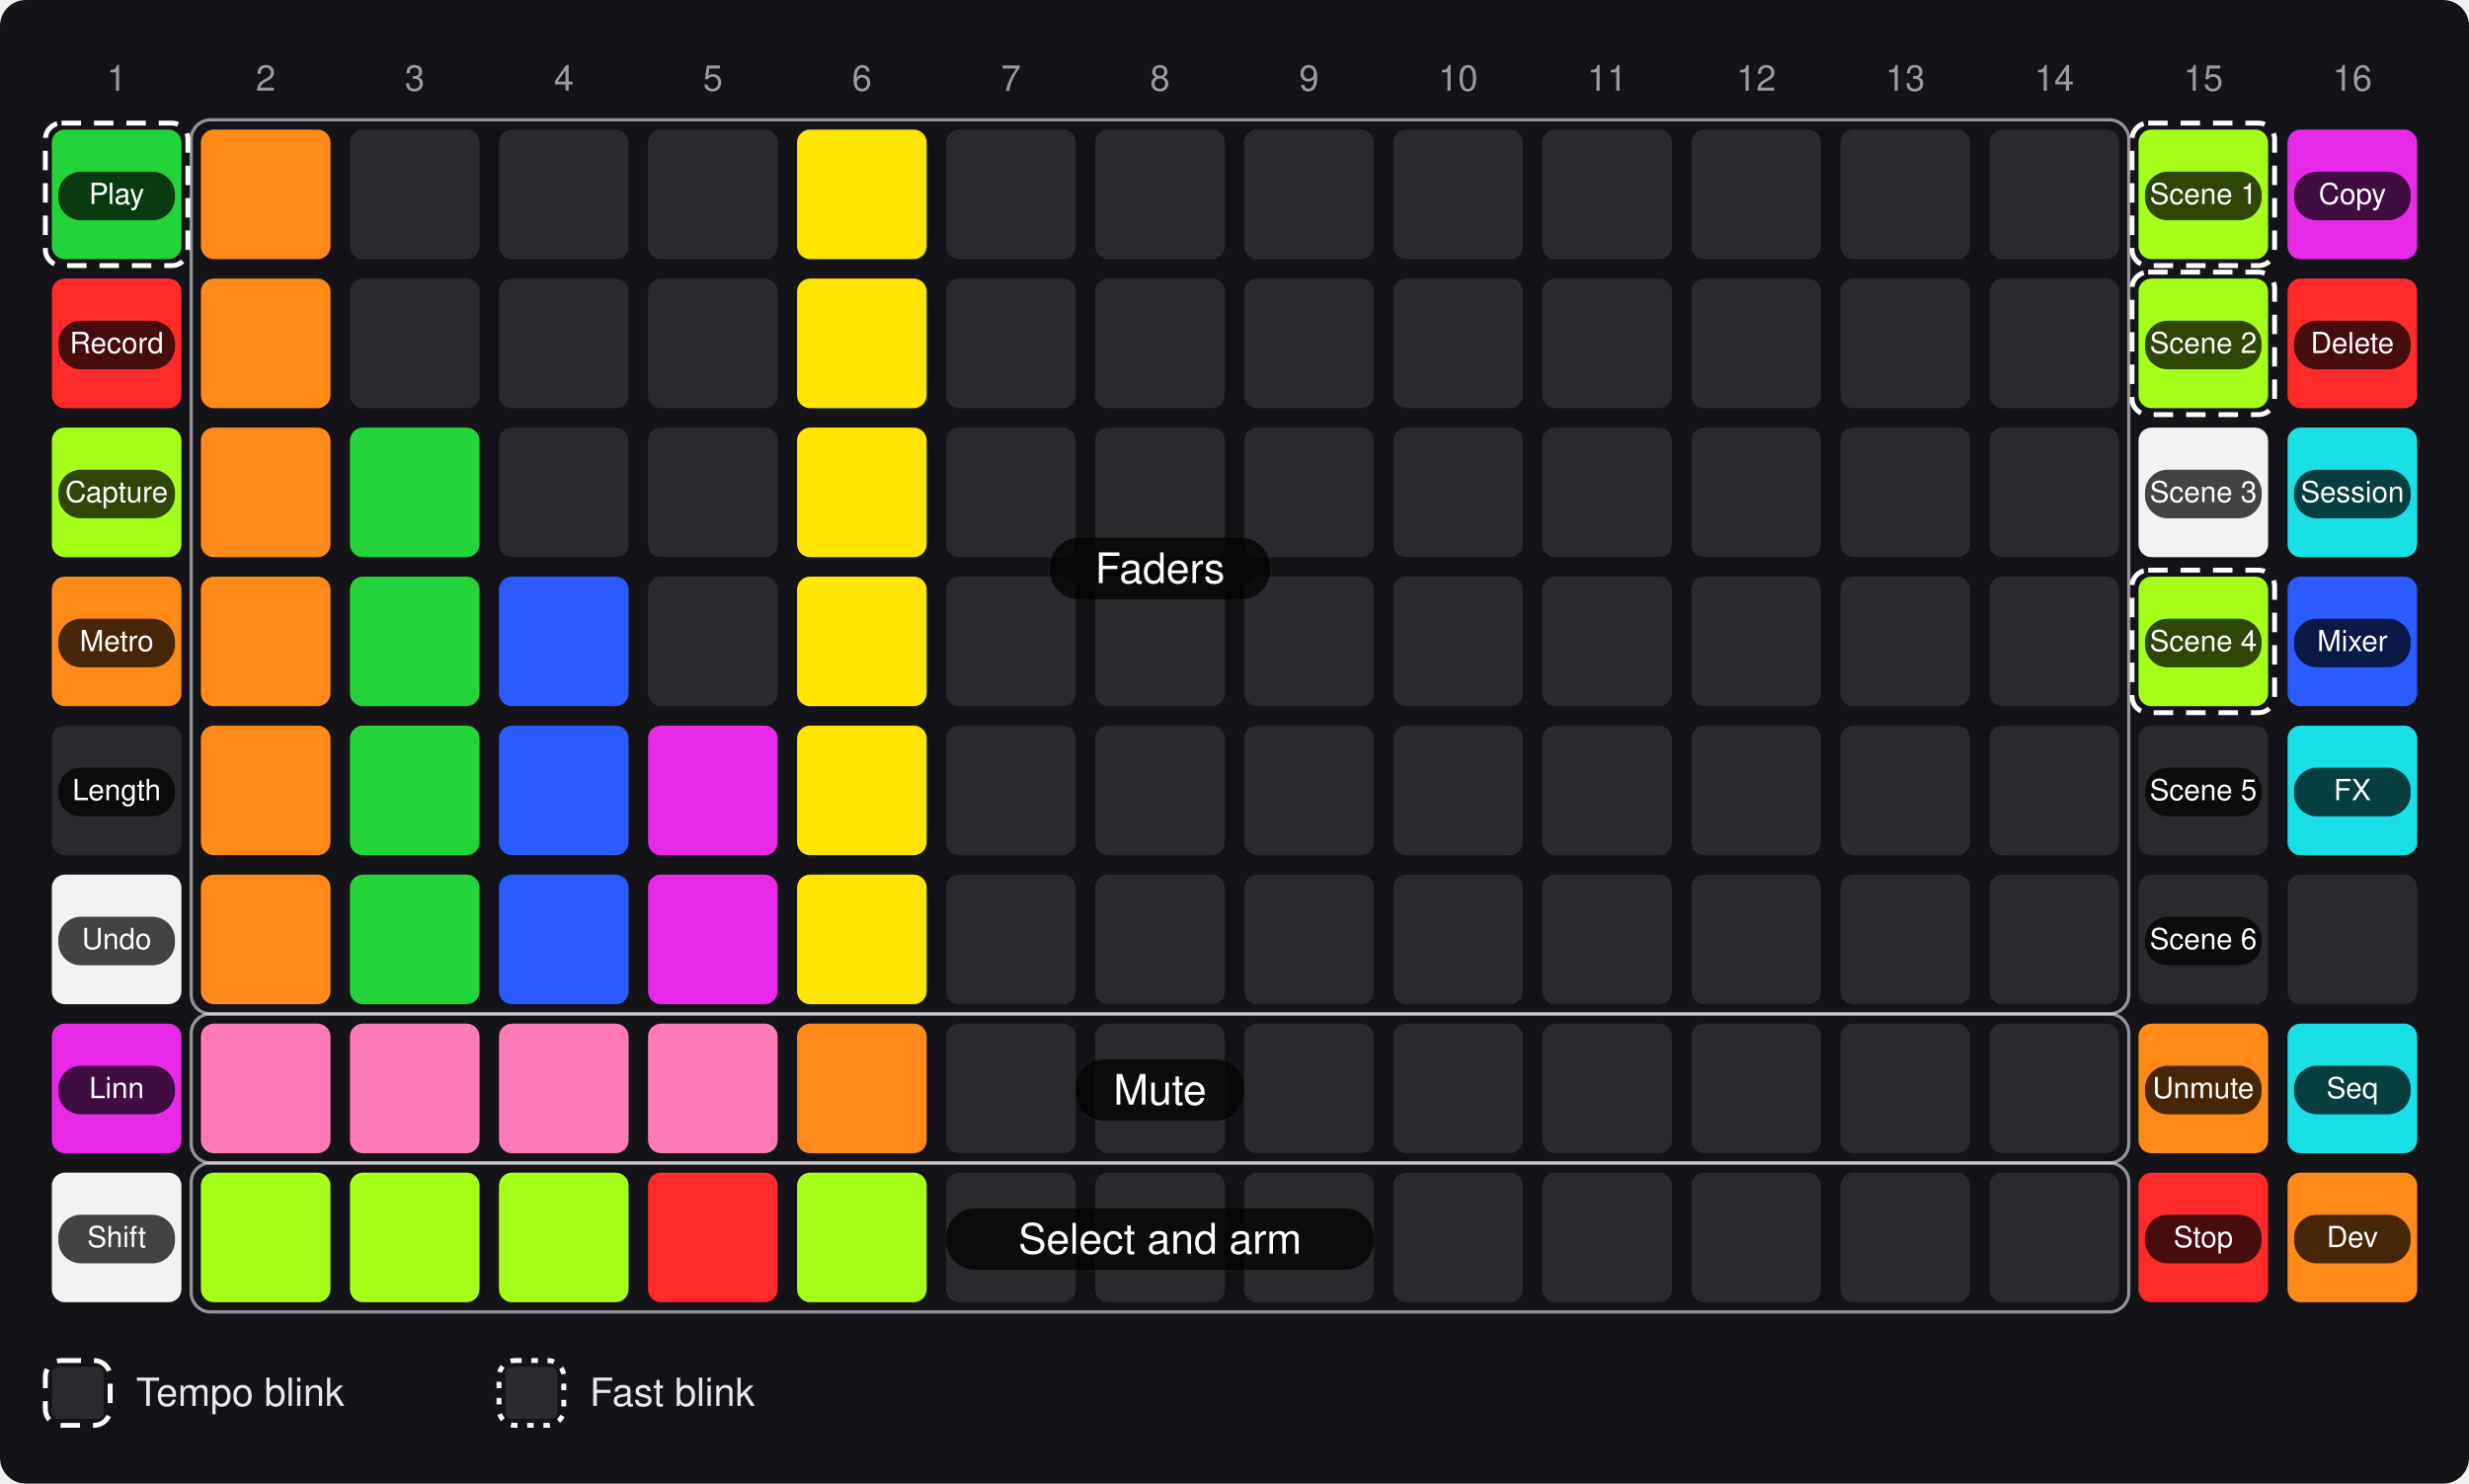
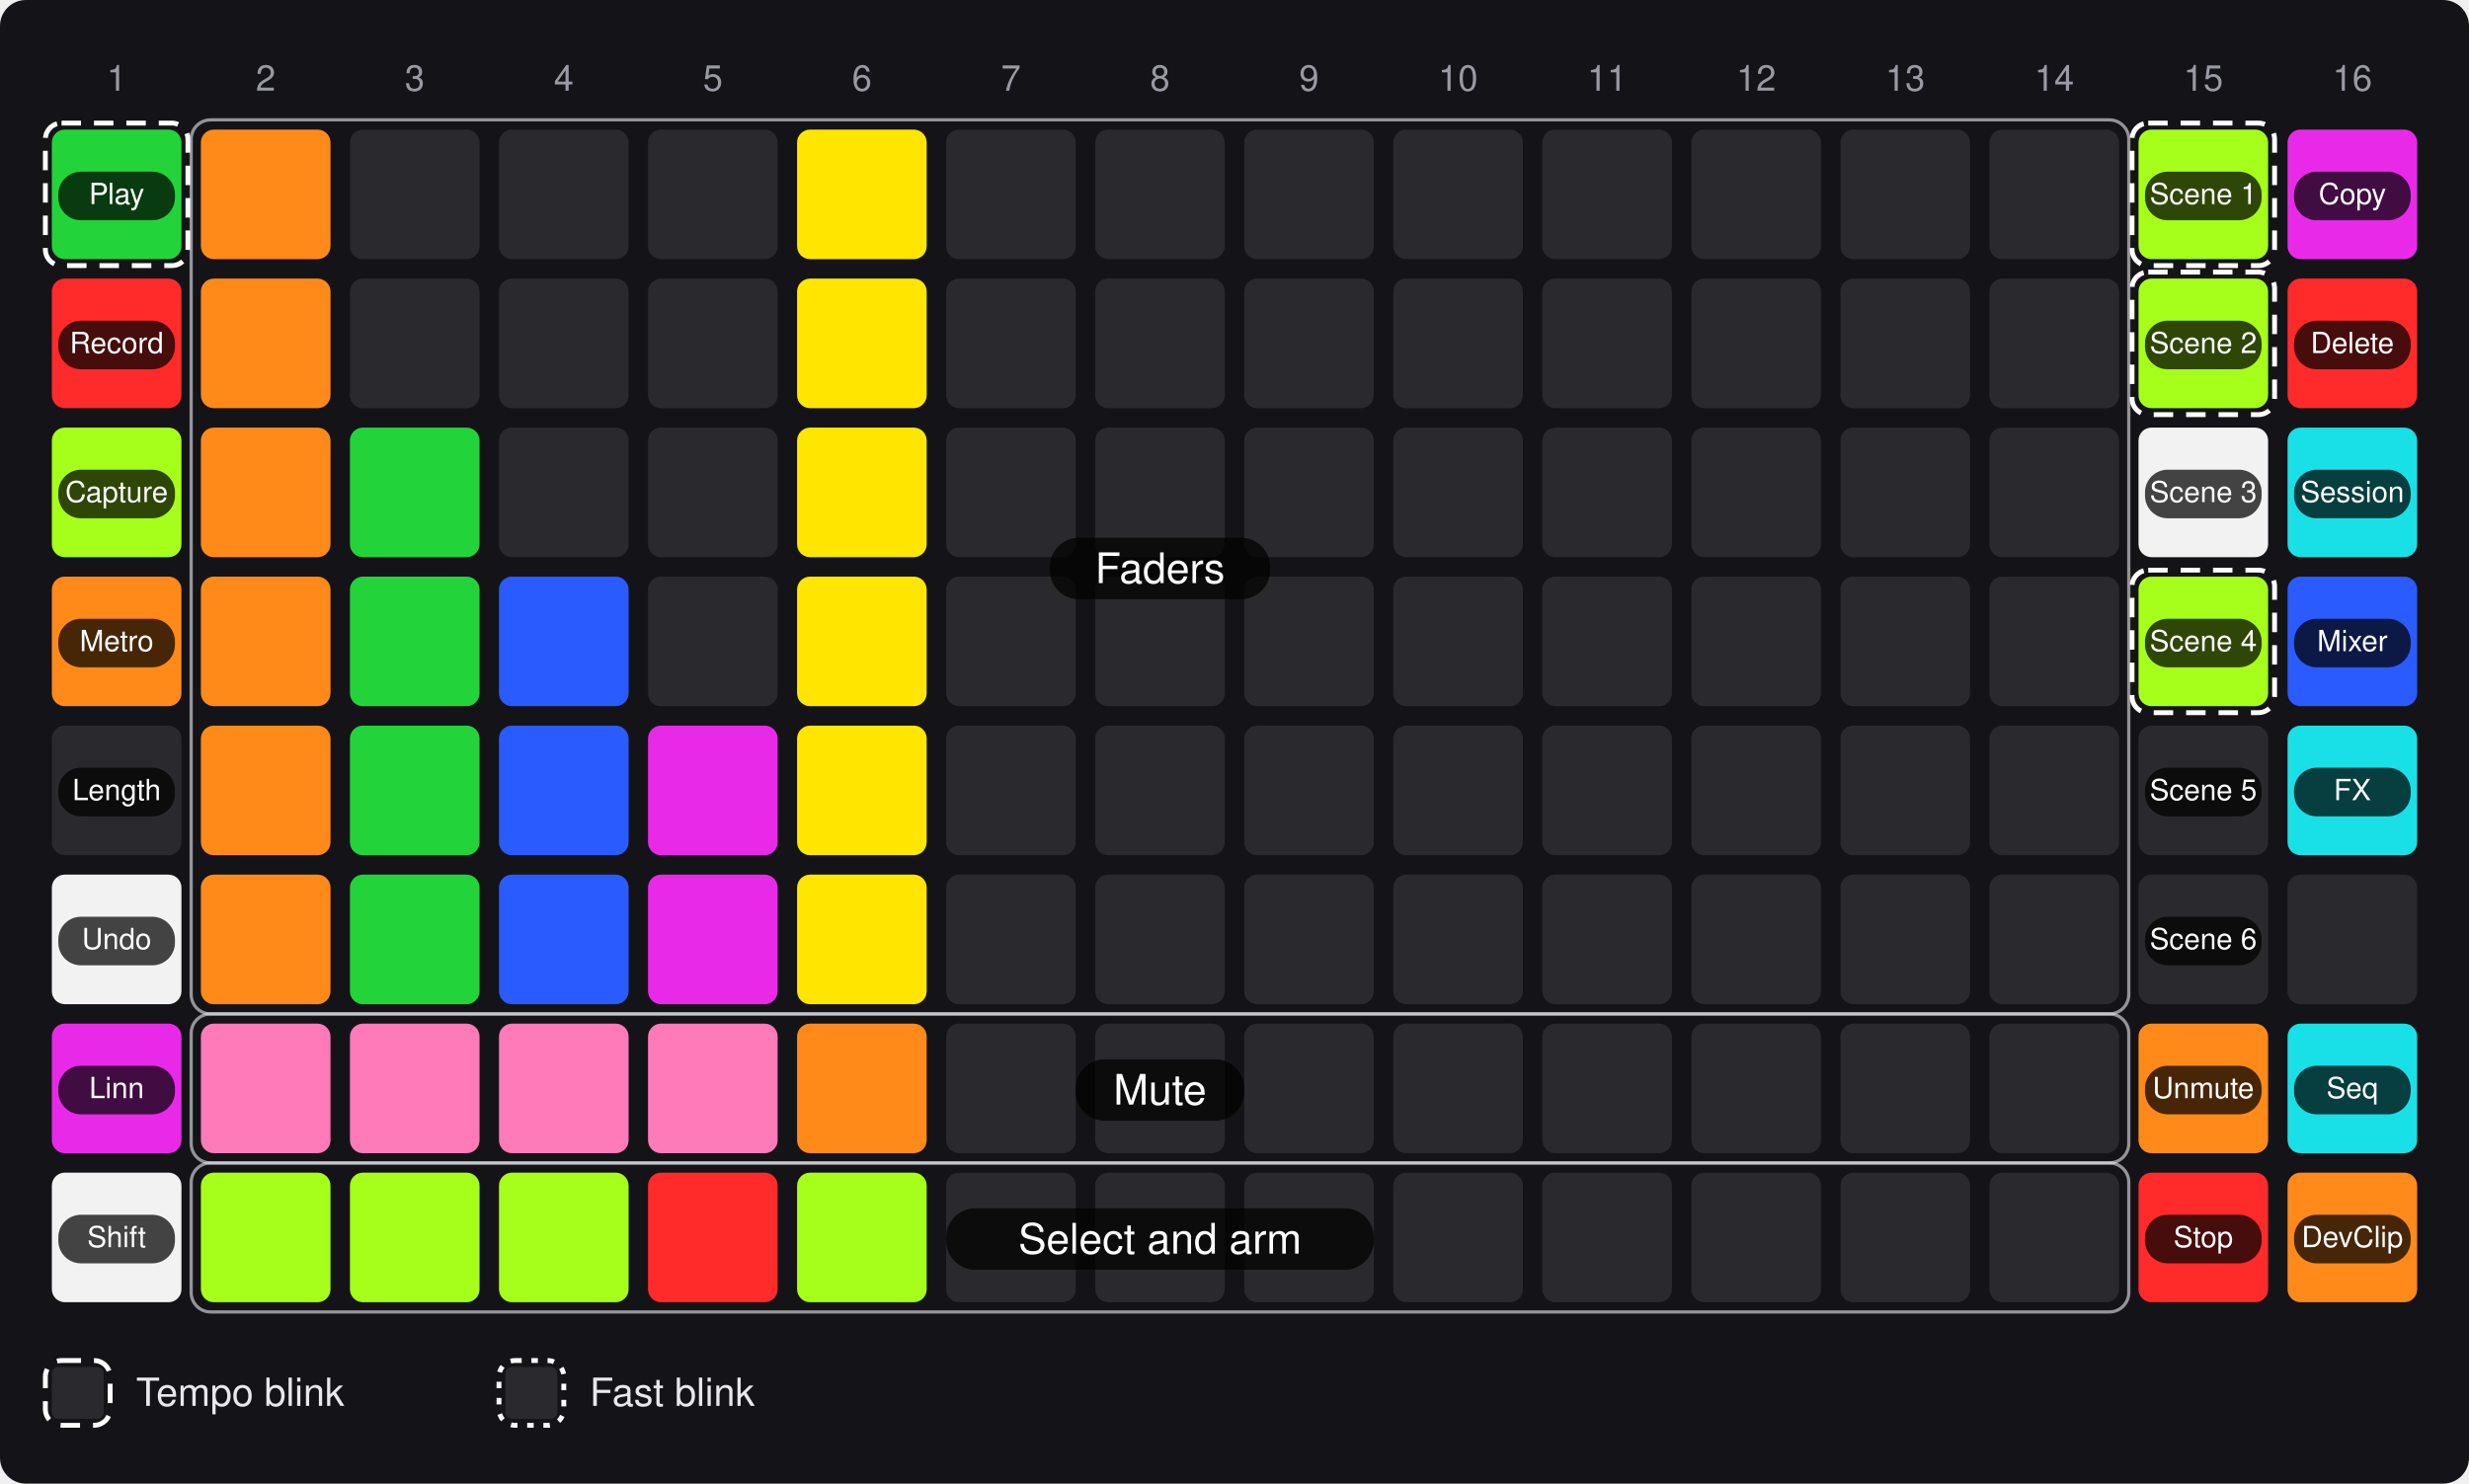
<svg xmlns="http://www.w3.org/2000/svg" width="762" height="458" viewBox="0 0 762 458" font-family="Helvetica, Arial, sans-serif">
  <rect x="0" y="0" width="762" height="458" rx="8" fill="#141418" />
  <text x="36" y="28" font-size="11" fill="#9a9aa4" text-anchor="middle">1</text>
  <text x="82" y="28" font-size="11" fill="#9a9aa4" text-anchor="middle">2</text>
  <text x="128" y="28" font-size="11" fill="#9a9aa4" text-anchor="middle">3</text>
  <text x="174" y="28" font-size="11" fill="#9a9aa4" text-anchor="middle">4</text>
  <text x="220" y="28" font-size="11" fill="#9a9aa4" text-anchor="middle">5</text>
  <text x="266" y="28" font-size="11" fill="#9a9aa4" text-anchor="middle">6</text>
  <text x="312" y="28" font-size="11" fill="#9a9aa4" text-anchor="middle">7</text>
  <text x="358" y="28" font-size="11" fill="#9a9aa4" text-anchor="middle">8</text>
  <text x="404" y="28" font-size="11" fill="#9a9aa4" text-anchor="middle">9</text>
  <text x="450" y="28" font-size="11" fill="#9a9aa4" text-anchor="middle">10</text>
  <text x="496" y="28" font-size="11" fill="#9a9aa4" text-anchor="middle">11</text>
  <text x="542" y="28" font-size="11" fill="#9a9aa4" text-anchor="middle">12</text>
  <text x="588" y="28" font-size="11" fill="#9a9aa4" text-anchor="middle">13</text>
  <text x="634" y="28" font-size="11" fill="#9a9aa4" text-anchor="middle">14</text>
  <text x="680" y="28" font-size="11" fill="#9a9aa4" text-anchor="middle">15</text>
  <text x="726" y="28" font-size="11" fill="#9a9aa4" text-anchor="middle">16</text>
  <rect x="16" y="40" width="40" height="40" rx="4" fill="#22d43a" />
  <rect x="14" y="38" width="44" height="44" rx="5" fill="none" stroke="#ffffff" stroke-width="1.5" stroke-dasharray="6 4" />
  <rect x="16" y="86" width="40" height="40" rx="4" fill="#ff2a2a" />
  <rect x="16" y="132" width="40" height="40" rx="4" fill="#a6ff1a" />
  <rect x="16" y="178" width="40" height="40" rx="4" fill="#ff8a1a" />
  <rect x="16" y="224" width="40" height="40" rx="4" fill="#2a2a2e" />
  <rect x="16" y="270" width="40" height="40" rx="4" fill="#f2f2f2" />
  <rect x="16" y="316" width="40" height="40" rx="4" fill="#e82ae8" />
  <rect x="16" y="362" width="40" height="40" rx="4" fill="#f2f2f2" />
  <rect x="62" y="40" width="40" height="40" rx="4" fill="#ff8a1a" />
  <rect x="62" y="86" width="40" height="40" rx="4" fill="#ff8a1a" />
  <rect x="62" y="132" width="40" height="40" rx="4" fill="#ff8a1a" />
  <rect x="62" y="178" width="40" height="40" rx="4" fill="#ff8a1a" />
  <rect x="62" y="224" width="40" height="40" rx="4" fill="#ff8a1a" />
  <rect x="62" y="270" width="40" height="40" rx="4" fill="#ff8a1a" />
  <rect x="62" y="316" width="40" height="40" rx="4" fill="#ff7ab8" />
  <rect x="62" y="362" width="40" height="40" rx="4" fill="#a6ff1a" />
  <rect x="108" y="40" width="40" height="40" rx="4" fill="#2a2a2e" />
  <rect x="108" y="86" width="40" height="40" rx="4" fill="#2a2a2e" />
  <rect x="108" y="132" width="40" height="40" rx="4" fill="#22d43a" />
  <rect x="108" y="178" width="40" height="40" rx="4" fill="#22d43a" />
  <rect x="108" y="224" width="40" height="40" rx="4" fill="#22d43a" />
  <rect x="108" y="270" width="40" height="40" rx="4" fill="#22d43a" />
  <rect x="108" y="316" width="40" height="40" rx="4" fill="#ff7ab8" />
  <rect x="108" y="362" width="40" height="40" rx="4" fill="#a6ff1a" />
  <rect x="154" y="40" width="40" height="40" rx="4" fill="#2a2a2e" />
  <rect x="154" y="86" width="40" height="40" rx="4" fill="#2a2a2e" />
  <rect x="154" y="132" width="40" height="40" rx="4" fill="#2a2a2e" />
  <rect x="154" y="178" width="40" height="40" rx="4" fill="#2a5bff" />
  <rect x="154" y="224" width="40" height="40" rx="4" fill="#2a5bff" />
  <rect x="154" y="270" width="40" height="40" rx="4" fill="#2a5bff" />
  <rect x="154" y="316" width="40" height="40" rx="4" fill="#ff7ab8" />
  <rect x="154" y="362" width="40" height="40" rx="4" fill="#a6ff1a" />
  <rect x="200" y="40" width="40" height="40" rx="4" fill="#2a2a2e" />
  <rect x="200" y="86" width="40" height="40" rx="4" fill="#2a2a2e" />
  <rect x="200" y="132" width="40" height="40" rx="4" fill="#2a2a2e" />
  <rect x="200" y="178" width="40" height="40" rx="4" fill="#2a2a2e" />
  <rect x="200" y="224" width="40" height="40" rx="4" fill="#e82ae8" />
  <rect x="200" y="270" width="40" height="40" rx="4" fill="#e82ae8" />
  <rect x="200" y="316" width="40" height="40" rx="4" fill="#ff7ab8" />
  <rect x="200" y="362" width="40" height="40" rx="4" fill="#ff2a2a" />
  <rect x="246" y="40" width="40" height="40" rx="4" fill="#ffe600" />
  <rect x="246" y="86" width="40" height="40" rx="4" fill="#ffe600" />
  <rect x="246" y="132" width="40" height="40" rx="4" fill="#ffe600" />
  <rect x="246" y="178" width="40" height="40" rx="4" fill="#ffe600" />
  <rect x="246" y="224" width="40" height="40" rx="4" fill="#ffe600" />
  <rect x="246" y="270" width="40" height="40" rx="4" fill="#ffe600" />
  <rect x="246" y="316" width="40" height="40" rx="4" fill="#ff8a1a" />
  <rect x="246" y="362" width="40" height="40" rx="4" fill="#a6ff1a" />
  <rect x="292" y="40" width="40" height="40" rx="4" fill="#2a2a2e" />
  <rect x="292" y="86" width="40" height="40" rx="4" fill="#2a2a2e" />
  <rect x="292" y="132" width="40" height="40" rx="4" fill="#2a2a2e" />
  <rect x="292" y="178" width="40" height="40" rx="4" fill="#2a2a2e" />
  <rect x="292" y="224" width="40" height="40" rx="4" fill="#2a2a2e" />
  <rect x="292" y="270" width="40" height="40" rx="4" fill="#2a2a2e" />
  <rect x="292" y="316" width="40" height="40" rx="4" fill="#2a2a2e" />
  <rect x="292" y="362" width="40" height="40" rx="4" fill="#2a2a2e" />
  <rect x="338" y="40" width="40" height="40" rx="4" fill="#2a2a2e" />
  <rect x="338" y="86" width="40" height="40" rx="4" fill="#2a2a2e" />
  <rect x="338" y="132" width="40" height="40" rx="4" fill="#2a2a2e" />
  <rect x="338" y="178" width="40" height="40" rx="4" fill="#2a2a2e" />
  <rect x="338" y="224" width="40" height="40" rx="4" fill="#2a2a2e" />
  <rect x="338" y="270" width="40" height="40" rx="4" fill="#2a2a2e" />
  <rect x="338" y="316" width="40" height="40" rx="4" fill="#2a2a2e" />
  <rect x="338" y="362" width="40" height="40" rx="4" fill="#2a2a2e" />
  <rect x="384" y="40" width="40" height="40" rx="4" fill="#2a2a2e" />
  <rect x="384" y="86" width="40" height="40" rx="4" fill="#2a2a2e" />
  <rect x="384" y="132" width="40" height="40" rx="4" fill="#2a2a2e" />
  <rect x="384" y="178" width="40" height="40" rx="4" fill="#2a2a2e" />
  <rect x="384" y="224" width="40" height="40" rx="4" fill="#2a2a2e" />
  <rect x="384" y="270" width="40" height="40" rx="4" fill="#2a2a2e" />
  <rect x="384" y="316" width="40" height="40" rx="4" fill="#2a2a2e" />
  <rect x="384" y="362" width="40" height="40" rx="4" fill="#2a2a2e" />
  <rect x="430" y="40" width="40" height="40" rx="4" fill="#2a2a2e" />
  <rect x="430" y="86" width="40" height="40" rx="4" fill="#2a2a2e" />
  <rect x="430" y="132" width="40" height="40" rx="4" fill="#2a2a2e" />
  <rect x="430" y="178" width="40" height="40" rx="4" fill="#2a2a2e" />
  <rect x="430" y="224" width="40" height="40" rx="4" fill="#2a2a2e" />
  <rect x="430" y="270" width="40" height="40" rx="4" fill="#2a2a2e" />
  <rect x="430" y="316" width="40" height="40" rx="4" fill="#2a2a2e" />
  <rect x="430" y="362" width="40" height="40" rx="4" fill="#2a2a2e" />
  <rect x="476" y="40" width="40" height="40" rx="4" fill="#2a2a2e" />
  <rect x="476" y="86" width="40" height="40" rx="4" fill="#2a2a2e" />
  <rect x="476" y="132" width="40" height="40" rx="4" fill="#2a2a2e" />
  <rect x="476" y="178" width="40" height="40" rx="4" fill="#2a2a2e" />
  <rect x="476" y="224" width="40" height="40" rx="4" fill="#2a2a2e" />
  <rect x="476" y="270" width="40" height="40" rx="4" fill="#2a2a2e" />
  <rect x="476" y="316" width="40" height="40" rx="4" fill="#2a2a2e" />
  <rect x="476" y="362" width="40" height="40" rx="4" fill="#2a2a2e" />
  <rect x="522" y="40" width="40" height="40" rx="4" fill="#2a2a2e" />
  <rect x="522" y="86" width="40" height="40" rx="4" fill="#2a2a2e" />
  <rect x="522" y="132" width="40" height="40" rx="4" fill="#2a2a2e" />
  <rect x="522" y="178" width="40" height="40" rx="4" fill="#2a2a2e" />
  <rect x="522" y="224" width="40" height="40" rx="4" fill="#2a2a2e" />
  <rect x="522" y="270" width="40" height="40" rx="4" fill="#2a2a2e" />
  <rect x="522" y="316" width="40" height="40" rx="4" fill="#2a2a2e" />
  <rect x="522" y="362" width="40" height="40" rx="4" fill="#2a2a2e" />
  <rect x="568" y="40" width="40" height="40" rx="4" fill="#2a2a2e" />
  <rect x="568" y="86" width="40" height="40" rx="4" fill="#2a2a2e" />
  <rect x="568" y="132" width="40" height="40" rx="4" fill="#2a2a2e" />
  <rect x="568" y="178" width="40" height="40" rx="4" fill="#2a2a2e" />
  <rect x="568" y="224" width="40" height="40" rx="4" fill="#2a2a2e" />
  <rect x="568" y="270" width="40" height="40" rx="4" fill="#2a2a2e" />
  <rect x="568" y="316" width="40" height="40" rx="4" fill="#2a2a2e" />
  <rect x="568" y="362" width="40" height="40" rx="4" fill="#2a2a2e" />
  <rect x="614" y="40" width="40" height="40" rx="4" fill="#2a2a2e" />
  <rect x="614" y="86" width="40" height="40" rx="4" fill="#2a2a2e" />
  <rect x="614" y="132" width="40" height="40" rx="4" fill="#2a2a2e" />
  <rect x="614" y="178" width="40" height="40" rx="4" fill="#2a2a2e" />
  <rect x="614" y="224" width="40" height="40" rx="4" fill="#2a2a2e" />
  <rect x="614" y="270" width="40" height="40" rx="4" fill="#2a2a2e" />
  <rect x="614" y="316" width="40" height="40" rx="4" fill="#2a2a2e" />
  <rect x="614" y="362" width="40" height="40" rx="4" fill="#2a2a2e" />
  <rect x="660" y="40" width="40" height="40" rx="4" fill="#a6ff1a" />
  <rect x="658" y="38" width="44" height="44" rx="5" fill="none" stroke="#ffffff" stroke-width="1.5" stroke-dasharray="6 4" />
  <rect x="660" y="86" width="40" height="40" rx="4" fill="#a6ff1a" />
  <rect x="658" y="84" width="44" height="44" rx="5" fill="none" stroke="#ffffff" stroke-width="1.5" stroke-dasharray="6 4" />
  <rect x="660" y="132" width="40" height="40" rx="4" fill="#f2f2f2" />
  <rect x="660" y="178" width="40" height="40" rx="4" fill="#a6ff1a" />
  <rect x="658" y="176" width="44" height="44" rx="5" fill="none" stroke="#ffffff" stroke-width="1.5" stroke-dasharray="6 4" />
  <rect x="660" y="224" width="40" height="40" rx="4" fill="#2a2a2e" />
  <rect x="660" y="270" width="40" height="40" rx="4" fill="#2a2a2e" />
  <rect x="660" y="316" width="40" height="40" rx="4" fill="#ff8a1a" />
  <rect x="660" y="362" width="40" height="40" rx="4" fill="#ff2a2a" />
  <rect x="706" y="40" width="40" height="40" rx="4" fill="#e82ae8" />
  <rect x="706" y="86" width="40" height="40" rx="4" fill="#ff2a2a" />
  <rect x="706" y="132" width="40" height="40" rx="4" fill="#19e0e6" />
  <rect x="706" y="178" width="40" height="40" rx="4" fill="#2a5bff" />
  <rect x="706" y="224" width="40" height="40" rx="4" fill="#19e0e6" />
  <rect x="706" y="270" width="40" height="40" rx="4" fill="#2a2a2e" />
  <rect x="706" y="316" width="40" height="40" rx="4" fill="#19e0e6" />
  <rect x="706" y="362" width="40" height="40" rx="4" fill="#ff8a1a" />
  <rect x="18" y="53" width="36" height="15" rx="7" fill="#000000" fill-opacity="0.72" />
  <text x="36" y="63" font-size="9" fill="#ffffff" text-anchor="middle">Play</text>
  <rect x="18" y="99" width="36" height="15" rx="7" fill="#000000" fill-opacity="0.72" />
  <text x="36" y="109" font-size="9" fill="#ffffff" text-anchor="middle">Record</text>
  <rect x="18" y="145" width="36" height="15" rx="7" fill="#000000" fill-opacity="0.72" />
  <text x="36" y="155" font-size="9" fill="#ffffff" text-anchor="middle">Capture</text>
  <rect x="18" y="191" width="36" height="15" rx="7" fill="#000000" fill-opacity="0.72" />
  <text x="36" y="201" font-size="9" fill="#ffffff" text-anchor="middle">Metro</text>
  <rect x="18" y="237" width="36" height="15" rx="7" fill="#000000" fill-opacity="0.72" />
  <text x="36" y="247" font-size="9" fill="#ffffff" text-anchor="middle">Length</text>
  <rect x="18" y="283" width="36" height="15" rx="7" fill="#000000" fill-opacity="0.72" />
  <text x="36" y="293" font-size="9" fill="#ffffff" text-anchor="middle">Undo</text>
  <rect x="18" y="329" width="36" height="15" rx="7" fill="#000000" fill-opacity="0.72" />
  <text x="36" y="339" font-size="9" fill="#ffffff" text-anchor="middle">Linn</text>
  <rect x="18" y="375" width="36" height="15" rx="7" fill="#000000" fill-opacity="0.72" />
  <text x="36" y="385" font-size="9" fill="#ffffff" text-anchor="middle">Shift</text>
  <rect x="662" y="53" width="36" height="15" rx="7" fill="#000000" fill-opacity="0.72" />
  <text x="680" y="63" font-size="9" fill="#ffffff" text-anchor="middle">Scene 1</text>
  <rect x="662" y="99" width="36" height="15" rx="7" fill="#000000" fill-opacity="0.72" />
  <text x="680" y="109" font-size="9" fill="#ffffff" text-anchor="middle">Scene 2</text>
  <rect x="662" y="145" width="36" height="15" rx="7" fill="#000000" fill-opacity="0.72" />
  <text x="680" y="155" font-size="9" fill="#ffffff" text-anchor="middle">Scene 3</text>
  <rect x="662" y="191" width="36" height="15" rx="7" fill="#000000" fill-opacity="0.72" />
  <text x="680" y="201" font-size="9" fill="#ffffff" text-anchor="middle">Scene 4</text>
  <rect x="662" y="237" width="36" height="15" rx="7" fill="#000000" fill-opacity="0.72" />
  <text x="680" y="247" font-size="9" fill="#ffffff" text-anchor="middle">Scene 5</text>
  <rect x="662" y="283" width="36" height="15" rx="7" fill="#000000" fill-opacity="0.72" />
  <text x="680" y="293" font-size="9" fill="#ffffff" text-anchor="middle">Scene 6</text>
  <rect x="662" y="329" width="36" height="15" rx="7" fill="#000000" fill-opacity="0.72" />
  <text x="680" y="339" font-size="9" fill="#ffffff" text-anchor="middle">Unmute</text>
  <rect x="662" y="375" width="36" height="15" rx="7" fill="#000000" fill-opacity="0.72" />
  <text x="680" y="385" font-size="9" fill="#ffffff" text-anchor="middle">Stop</text>
  <rect x="708" y="53" width="36" height="15" rx="7" fill="#000000" fill-opacity="0.72" />
  <text x="726" y="63" font-size="9" fill="#ffffff" text-anchor="middle">Copy</text>
  <rect x="708" y="99" width="36" height="15" rx="7" fill="#000000" fill-opacity="0.72" />
  <text x="726" y="109" font-size="9" fill="#ffffff" text-anchor="middle">Delete</text>
  <rect x="708" y="145" width="36" height="15" rx="7" fill="#000000" fill-opacity="0.72" />
  <text x="726" y="155" font-size="9" fill="#ffffff" text-anchor="middle">Session</text>
  <rect x="708" y="191" width="36" height="15" rx="7" fill="#000000" fill-opacity="0.72" />
  <text x="726" y="201" font-size="9" fill="#ffffff" text-anchor="middle">Mixer</text>
  <rect x="708" y="237" width="36" height="15" rx="7" fill="#000000" fill-opacity="0.72" />
  <text x="726" y="247" font-size="9" fill="#ffffff" text-anchor="middle">FX</text>
  <rect x="708" y="329" width="36" height="15" rx="7" fill="#000000" fill-opacity="0.72" />
  <text x="726" y="339" font-size="9" fill="#ffffff" text-anchor="middle">Seq</text>
  <rect x="708" y="375" width="36" height="15" rx="7" fill="#000000" fill-opacity="0.72" />
-   <text x="726" y="385" font-size="9" fill="#ffffff" text-anchor="middle">Dev</text>
+   <text x="726" y="385" font-size="9" fill="#ffffff" text-anchor="middle">DevClip</text>
  <rect x="59" y="37" width="598" height="276" rx="6" fill="none" stroke="#e8e8ec" stroke-width="1" stroke-opacity="0.6" />
  <rect x="324" y="166" width="68" height="19" rx="9" fill="#000000" fill-opacity="0.72" />
  <text x="358" y="180" font-size="13" fill="#ffffff" text-anchor="middle">Faders</text>
  <rect x="59" y="313" width="598" height="46" rx="6" fill="none" stroke="#e8e8ec" stroke-width="1" stroke-opacity="0.6" />
  <rect x="332" y="327" width="52" height="19" rx="9" fill="#000000" fill-opacity="0.72" />
  <text x="358" y="341" font-size="13" fill="#ffffff" text-anchor="middle">Mute</text>
  <rect x="59" y="359" width="598" height="46" rx="6" fill="none" stroke="#e8e8ec" stroke-width="1" stroke-opacity="0.6" />
  <rect x="292" y="373" width="132" height="19" rx="9" fill="#000000" fill-opacity="0.72" />
  <text x="358" y="387" font-size="13" fill="#ffffff" text-anchor="middle">Select and arm</text>
  <rect x="16" y="422" width="16" height="16" rx="2" fill="#2a2a2e" />
  <rect x="14" y="420" width="20" height="20" rx="5" fill="none" stroke="#ffffff" stroke-width="1.5" stroke-dasharray="6 4" />
  <text x="42" y="434" font-size="12" fill="#e8e8ec">Tempo blink</text>
  <rect x="156" y="422" width="16" height="16" rx="2" fill="#2a2a2e" />
  <rect x="154" y="420" width="20" height="20" rx="5" fill="none" stroke="#ffffff" stroke-width="1.5" stroke-dasharray="2 3" />
  <text x="182" y="434" font-size="12" fill="#e8e8ec">Fast blink</text>
</svg>
